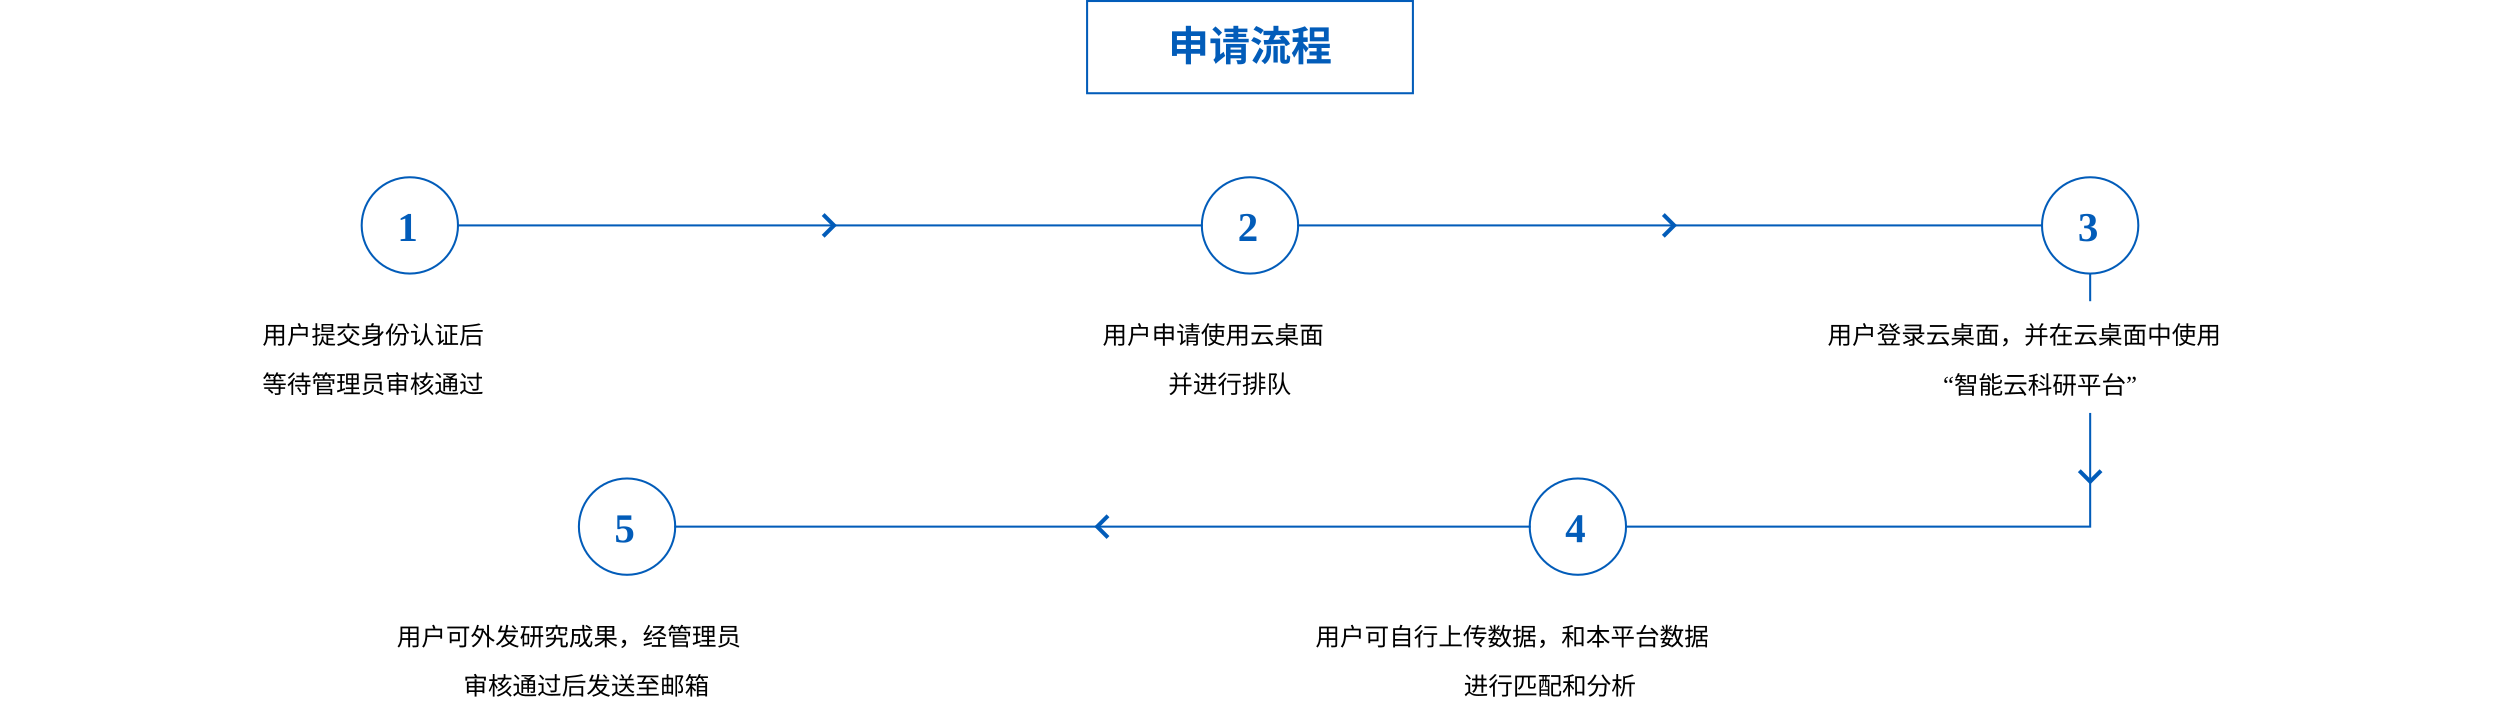
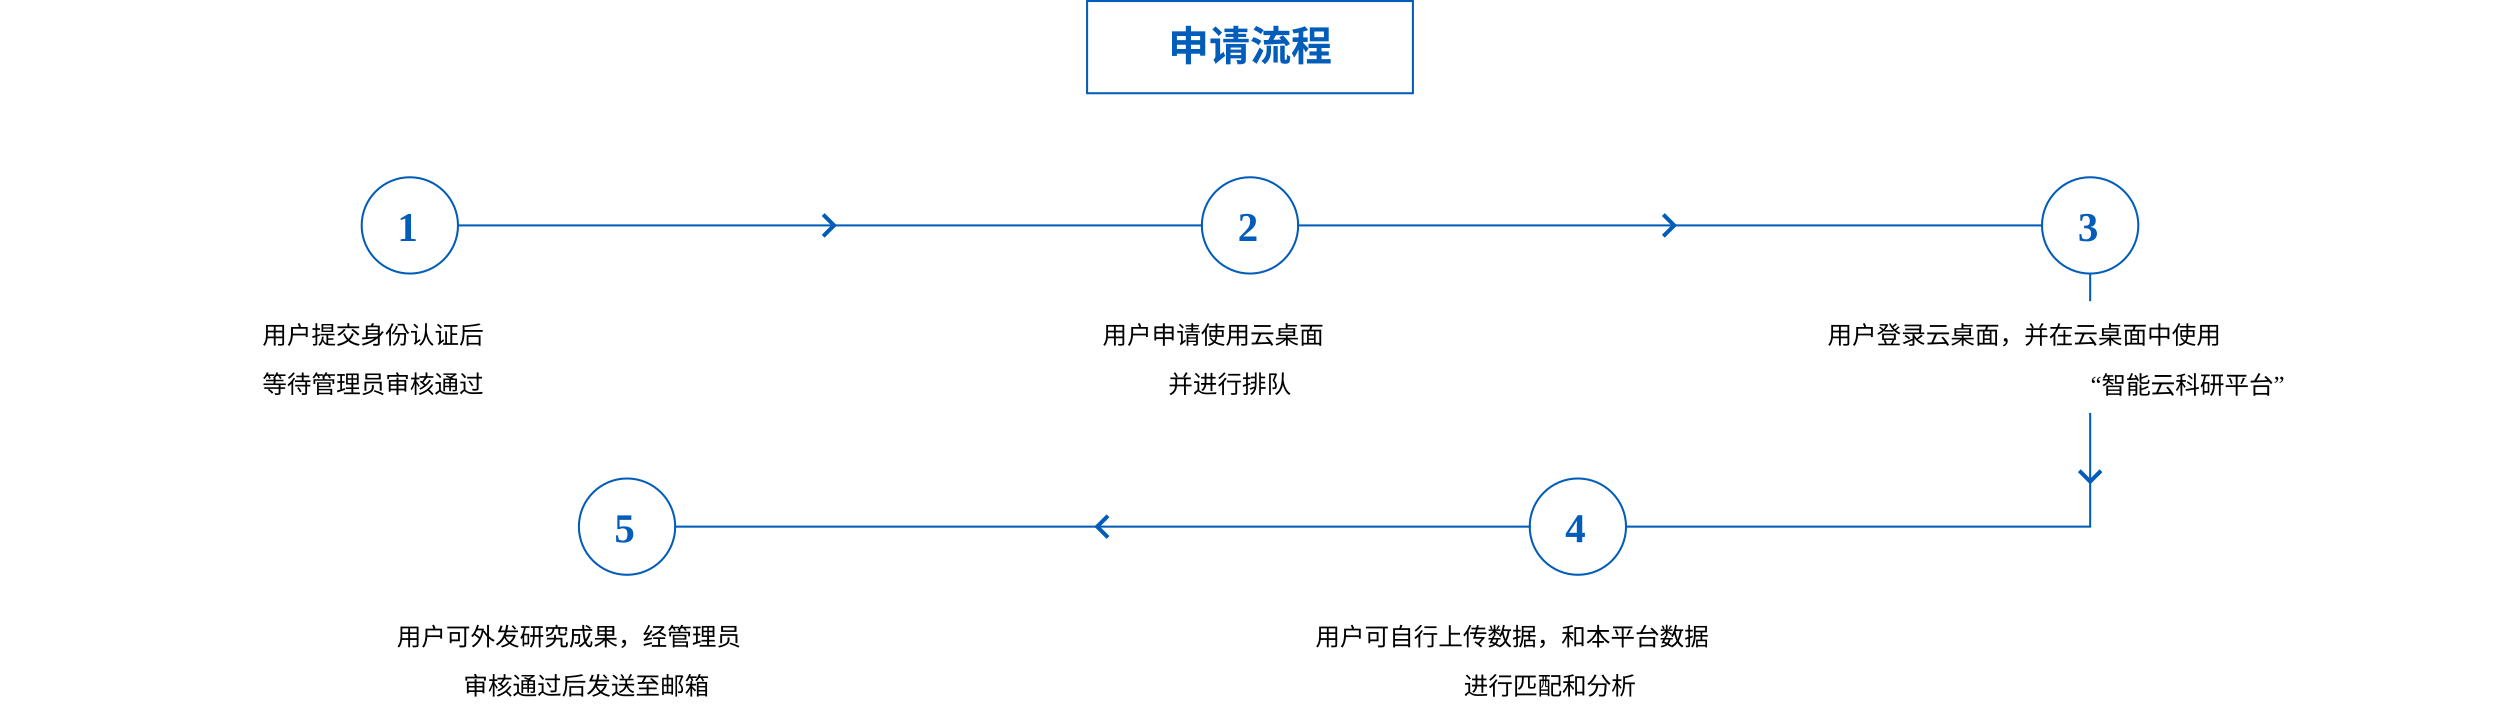
<svg xmlns="http://www.w3.org/2000/svg" width="1220" height="344" viewBox="0 0 1220 344" fill="none">
  <rect x="530.5" y="0.5" width="159" height="45" stroke="#025CB9" />
  <text x="570" y="29.6" fill="#025CB9" font-size="20px" font-weight="600">申请流程</text>
  <path d="M223 110L587 110" stroke="#025CB9" />
  <path d="M633 110L997 110" stroke="#025CB9" />
  <rect x="176.5" y="86.5" width="47" height="47" rx="23.5" stroke="#025CB9" />
  <text x="193.9" y="117.6" fill="#025CB9" font-size="20px" font-weight="600">1</text>
  <text x="128" y="167.8" fill="black">
    <tspan>用户提交身份认证后</tspan>
    <tspan x="128" dy="24">等待管理员审核通过</tspan>
  </text>
  <rect x="586.5" y="86.5" width="47" height="47" rx="23.5" stroke="#025CB9" />
  <text x="604" y="117.6" fill="#025CB9" font-size="20px" font-weight="600">2</text>
  <text x="538" y="167.8" fill="black">
    <tspan>用户申请使用云桌面</tspan>
    <tspan x="570.1" dy="24">并进行排队</tspan>
  </text>
  <path d="M405.6 110L401 105.4L402.4 104L408.4 110L402.4 116L401 114.6L405.6 110Z" fill="#025CB9" />
  <path d="M815.6 110L811 105.4L812.4 104L818.4 110L812.4 116L811 114.6L815.6 110Z" fill="#025CB9" />
  <rect x="996.5" y="86.5" width="47" height="47" rx="23.5" stroke="#025CB9" />
  <text x="1014" y="117.6" fill="#025CB9" font-size="20px" font-weight="600">3</text>
  <text x="891.8" y="167.8" fill="black">
    <tspan>用户登录云桌面，并在云桌面中使用</tspan>
-     <tspan x="948.2" dy="24">“智能云科研平台”</tspan>
  </text>
+   <g style="transform: translateX(-50%); transform-box: fill-box;">
+     <text x="1020.2" y="191.8" fill="black">“智能云科研平台”</text>
+   </g>
  <path d="M1020 236.4L1014 230.4L1015.4 229L1020 233.6L1024.6 229L1026 230.4L1020 236.4Z" fill="#025CB9" />
  <path d="M793.5 256.997C868.871 256.997 1020 256.997 1020 256.997L1020 201.5M1020 133.5L1020 147" stroke="#025CB9" />
  <path d="M329 257L747 257" stroke="#025CB9" />
  <rect x="282.5" y="233.5" width="47" height="47" rx="23.5" stroke="#025CB9" />
  <text x="299.8" y="264.6" fill="#025CB9" font-size="20px" font-weight="600">5</text>
  <text x="193.6" y="315" fill="black">
    <tspan>用户可外发研究成果，经管理员</tspan>
    <tspan x="226.1" dy="24">审核通过后发送至邮箱</tspan>
  </text>
  <path d="M540 263L534 257L540 251L541.4 252.4L536.8 257L541.4 261.6L540 263Z" fill="#025CB9" />
  <rect x="746.5" y="233.5" width="47" height="47" rx="23.5" stroke="#025CB9" />
  <text x="763.8" y="264.6" fill="#025CB9" font-size="20px" font-weight="600">4</text>
  <text x="641.9" y="315" fill="black">
    <tspan>用户可自行上传数据，和本平台数据</tspan>
    <tspan x="714.3" dy="24">进行匹配和分析</tspan>
  </text>
</svg>
